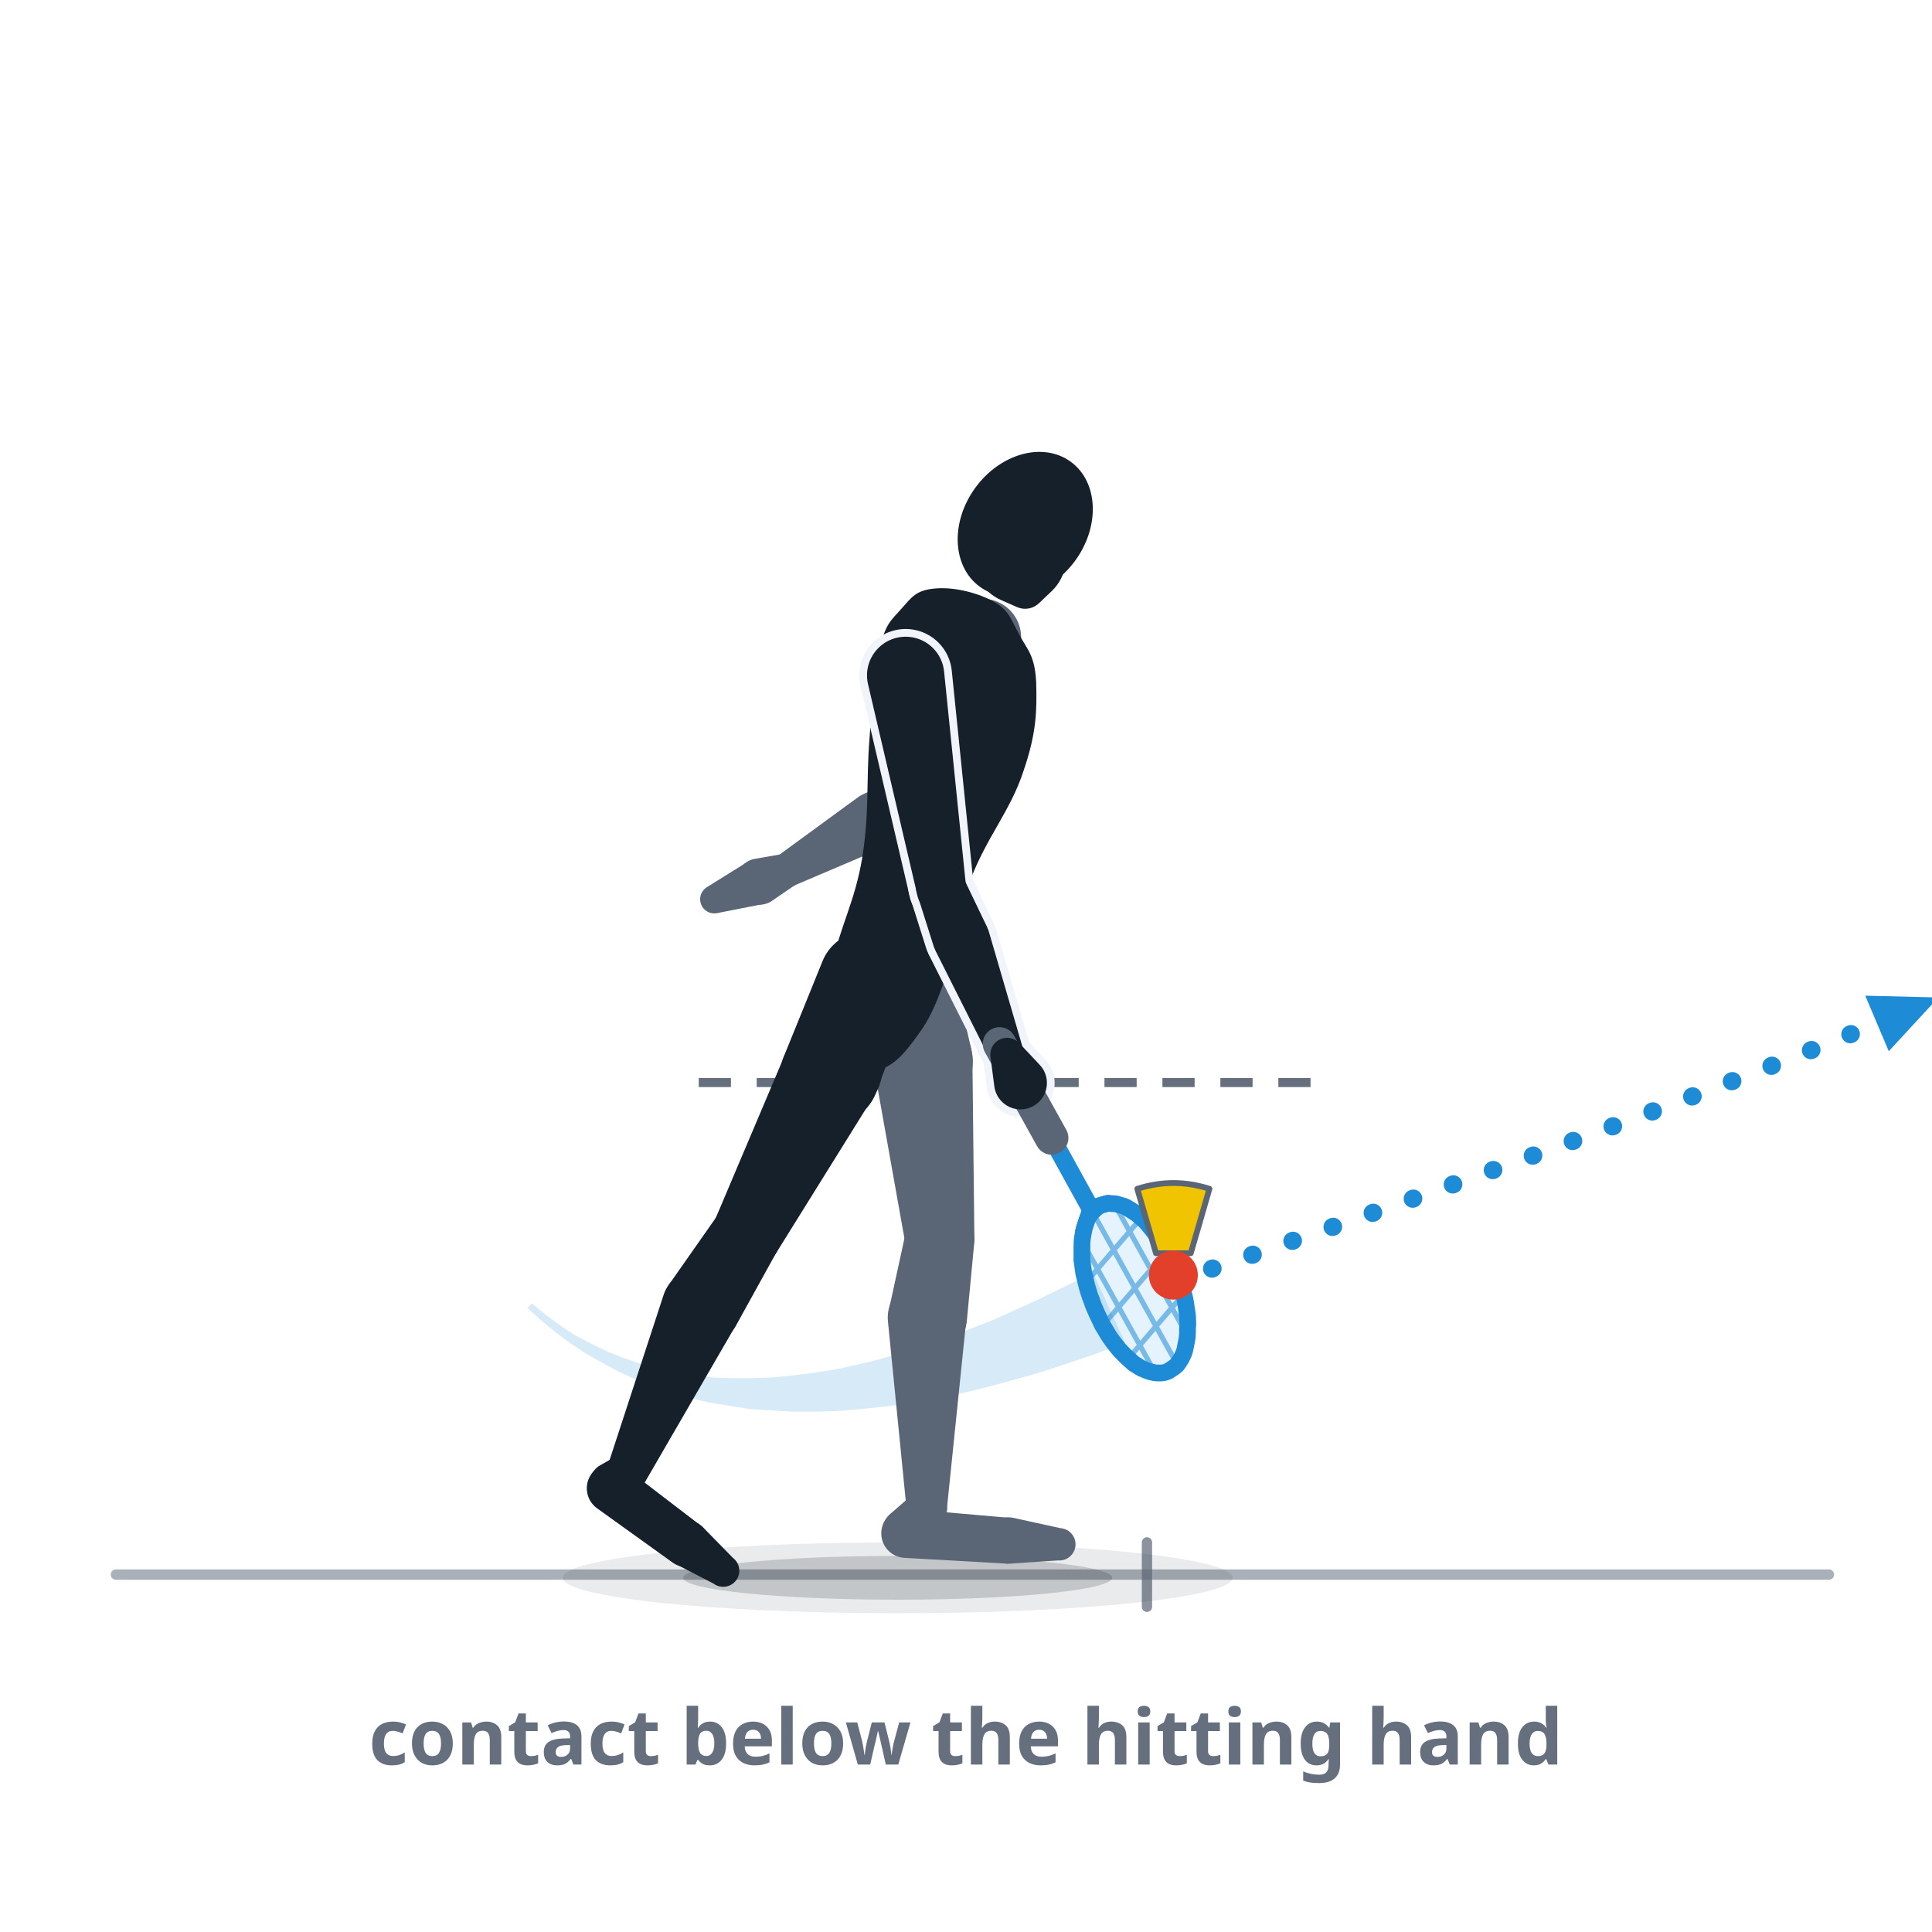
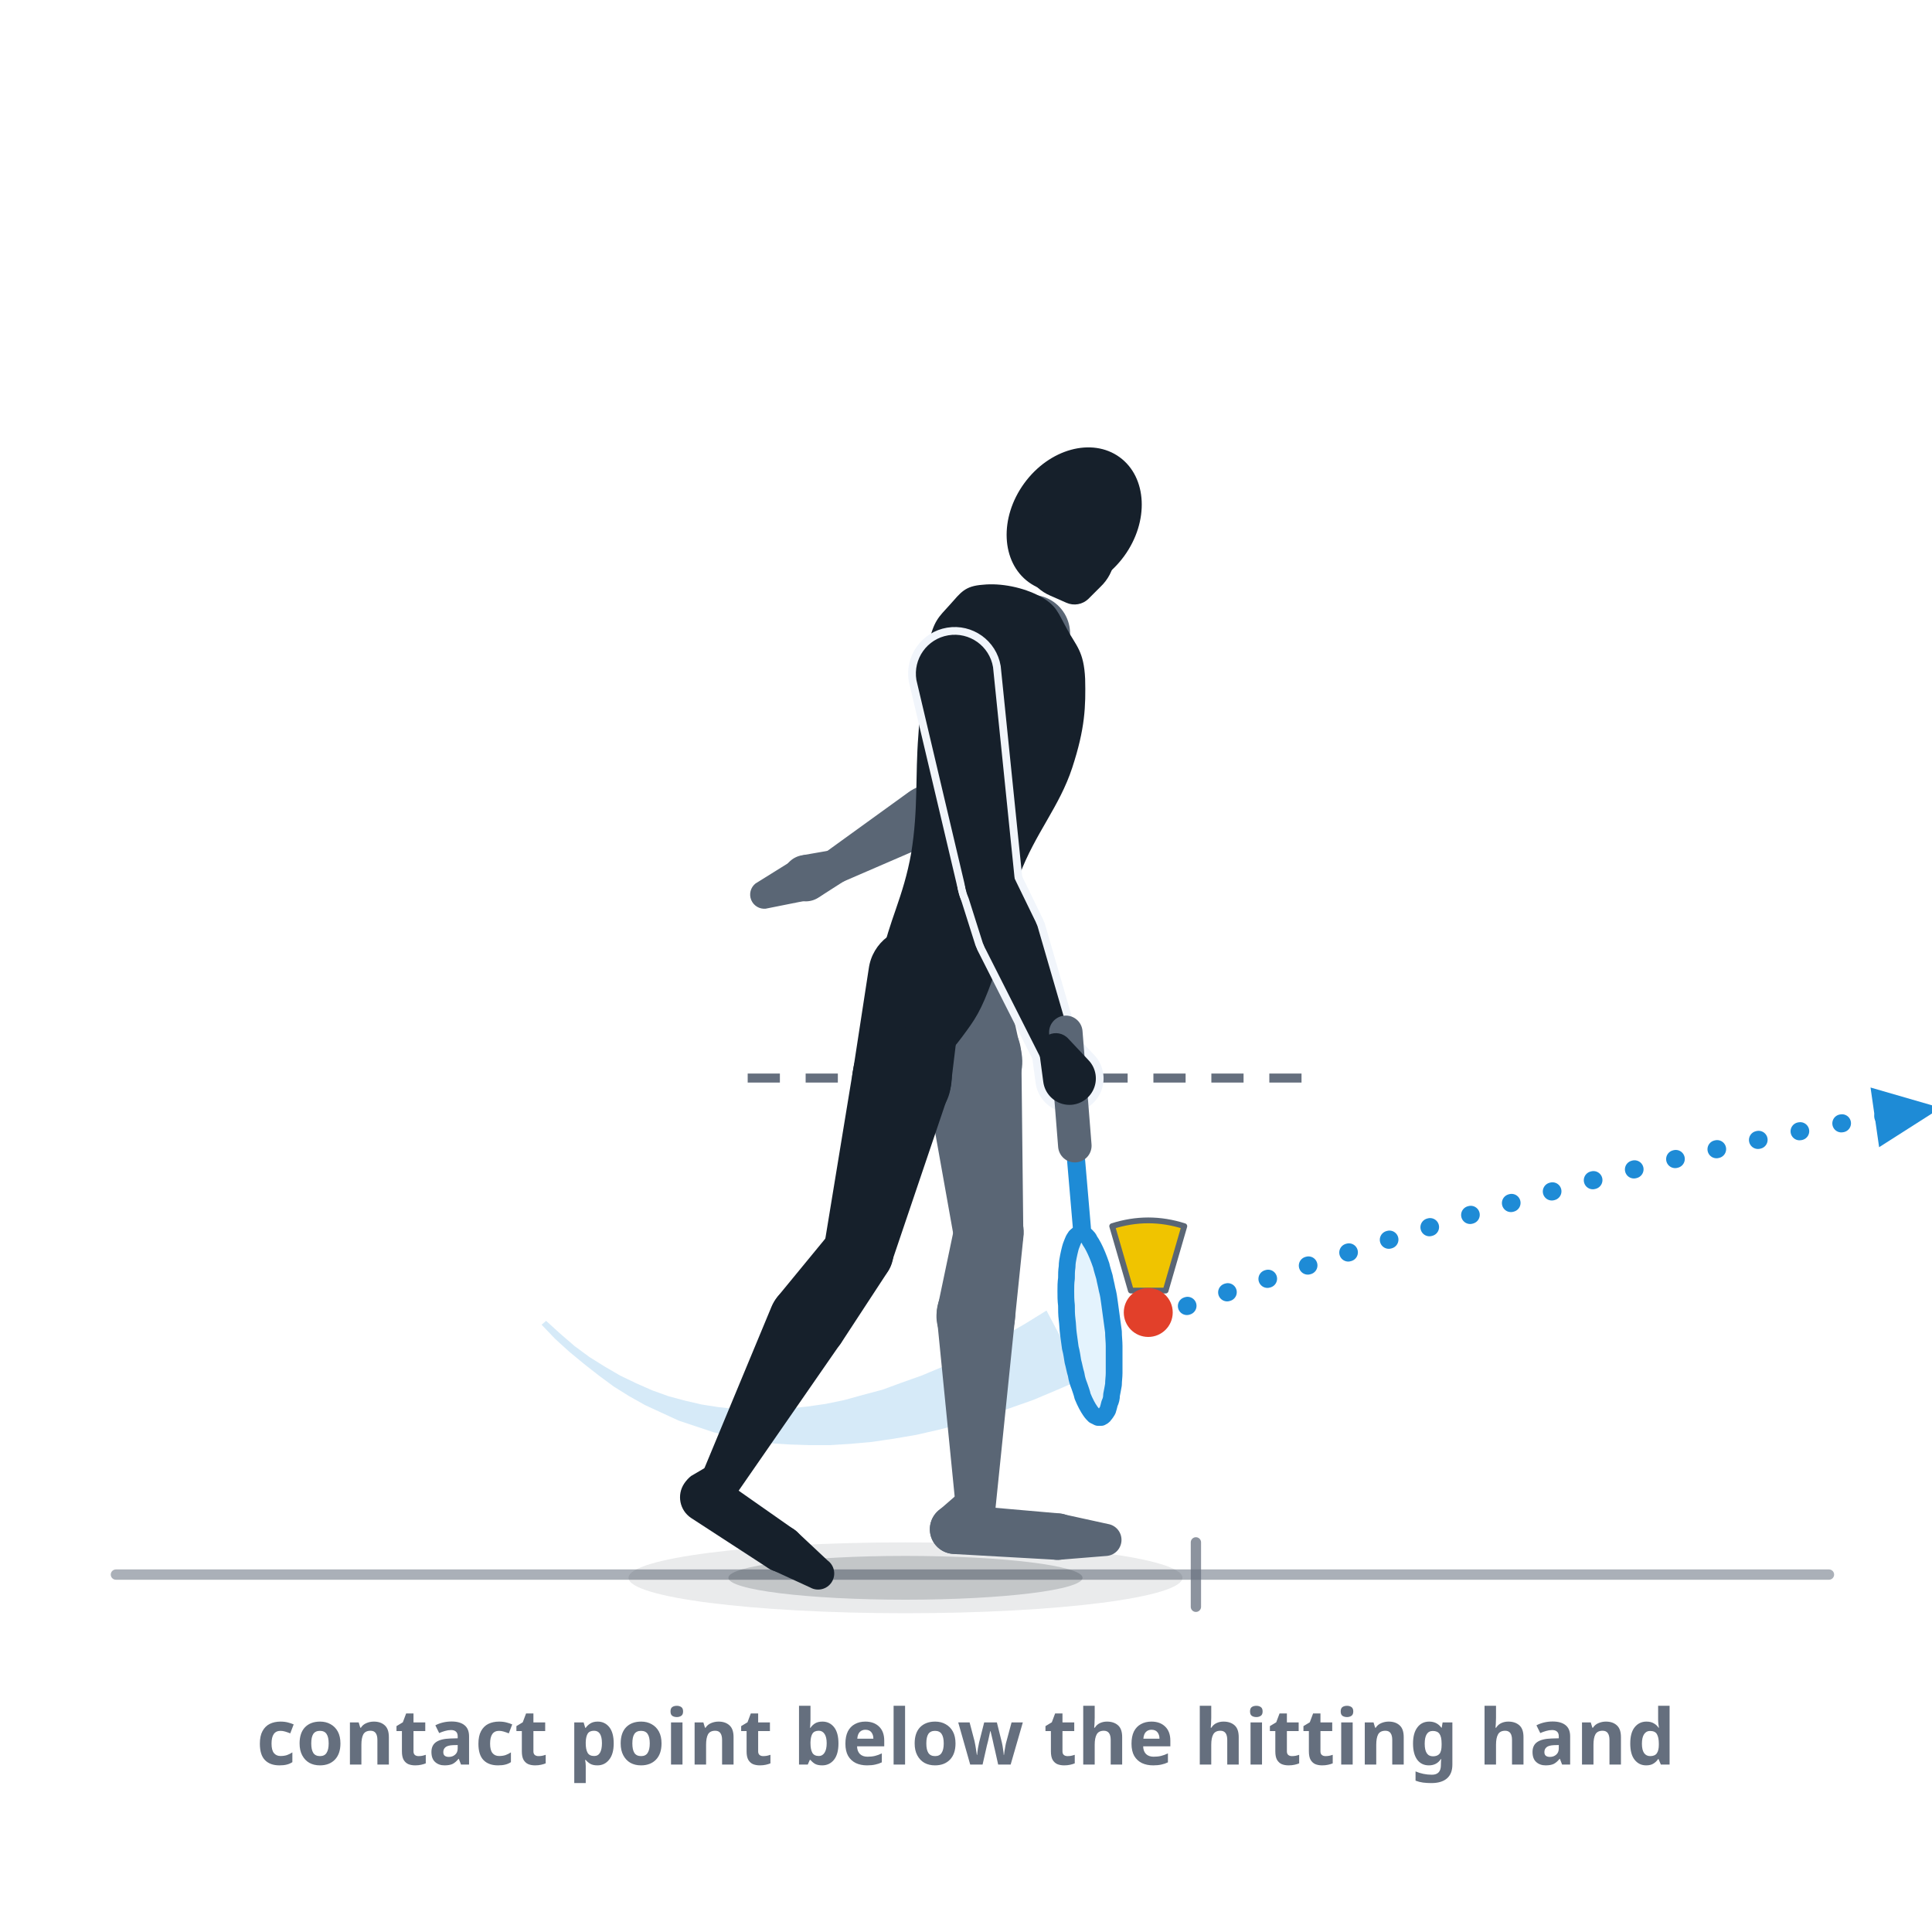
- <svg xmlns="http://www.w3.org/2000/svg" viewBox="0 0 300 300" role="img" data-quelle="figuren" aria-label="Serve, image 2: the same view at contact. The weight has moved onto the front foot, the back heel lifts, the ball of the foot stays on the floor. The racket arm has swung forward from behind and below, the racket points diagonally down, the face slightly open to the front. The whole Speeder is below the dashed line at the height of the hitting hand; the trajectory rises flat and long out of the picture.">
+ <svg xmlns="http://www.w3.org/2000/svg" viewBox="0 0 300 300" role="img" data-quelle="figuren" aria-label="Serve, image 2: the same view at contact. The weight has moved onto the front foot, the back heel lifts, the ball of the foot stays on the floor. The racket arm has swung forward from behind and below, the racket hangs steeply down with its head just in front of and below the hand, the face slightly open to the front. The whole Speeder is below the dashed line at the height of the hitting hand; the trajectory rises flat and long out of the picture.">
  <style>
    .s-k{fill:var(--tinte,#16202b)}
    .s-f{fill:var(--tinte-2,#5a6675)}
    .s-x{fill:var(--flaeche-2,#f1f5fb);stroke:var(--flaeche-2,#f1f5fb);stroke-width:2.4;stroke-linejoin:round}
    .s-rf{fill:var(--primaer,#38a4f1);opacity:.14}
-     .s-rs{fill:none;stroke:var(--primaer-dunkel,#1e8bd6);stroke-width:.8;opacity:.55}
    .s-rr{fill:none;stroke:var(--primaer-dunkel,#1e8bd6);stroke-width:2.6;stroke-linejoin:round}
    .s-rh{fill:none;stroke:var(--primaer-dunkel,#1e8bd6);stroke-width:2.1;stroke-linecap:round;stroke-linejoin:round}
    .s-rsch{fill:none;stroke:var(--primaer-dunkel,#1e8bd6);stroke-width:2.8;stroke-linecap:round}
    .s-rg{fill:none;stroke:var(--tinte-2,#5a6675);stroke-width:5.2;stroke-linecap:round}
    .s-korb{fill:var(--speeder-korb,#f0c400);stroke:var(--tinte-2,#5a6675);stroke-width:.9;stroke-linejoin:round}
    .s-kappe{fill:var(--speeder-kappe,#e2402a)}
    .s-sch{fill:var(--schatten-boden,#16202b2e)}
    .s-schw{fill:var(--schatten-boden,#16202b2e);opacity:.5}
    .s-spur{fill:var(--primaer-dunkel,#1e8bd6);opacity:.18}
    .s-bahn{fill:none;stroke:var(--primaer-dunkel,#1e8bd6);stroke-width:2.8;stroke-dasharray:.1 6.5;stroke-linecap:round}
    .s-mk{fill:var(--primaer-dunkel,#1e8bd6)}
    .s-linie{fill:none;stroke:var(--tinte-3,#656f7e);stroke-width:1.6;opacity:.75;stroke-linecap:round}
    .s-boden{fill:none;stroke:var(--tinte-3,#656f7e);stroke-width:1.6;opacity:.55;stroke-linecap:round}
    .s-hilf{fill:none;stroke:var(--tinte-3,#656f7e);stroke-width:1.4;stroke-dasharray:5 4}
    .st{fill:var(--tinte-3,#656f7e);font:600 12px/1 system-ui,sans-serif;text-anchor:middle}
  </style>
  <defs>
    <marker id="p006" viewBox="0 0 10 10" markerWidth="4.4" markerHeight="4.4" refX="5" refY="5" orient="auto">
      <path d="M1,1.2 L9.4,5 L1,8.8 Z" class="s-mk" />
    </marker>
  </defs>
  <path class="s-boden" d="M18,244.5L284,244.5" />
-   <path class="s-linie" d="M178.1,239.5L178.1,249.5" />
-   <ellipse class="s-schw" cx="139.4" cy="245" rx="52" ry="5.5" />
-   <ellipse class="s-sch" cx="139.4" cy="245" rx="33.3" ry="3.4" />
-   <path class="s-spur" d="M81.9,203.1L84.1,205.1L86.3,206.9L88.6,208.6L91,210.2L93.5,211.6L96.1,213L98.7,214.2L101.4,215.3L104.3,216.2L107.2,217.1L110.2,217.8L113.3,218.3L116.5,218.8L119.7,219L123.1,219.2L126.6,219.2L130.1,219.1L133.7,218.8L137.5,218.4L141.3,217.9L145.1,217.2L149.1,216.4L153.2,215.4L157.3,214.3L161.5,213.1L165.8,211.7L170.2,210.2L174.7,208.5L169.7,197.6L165.7,199.6L161.8,201.5L157.9,203.3L154.1,205L150.3,206.5L146.7,207.9L143.1,209.1L139.5,210.2L136.1,211.2L132.7,212L129.4,212.7L126.1,213.2L122.9,213.6L119.8,213.9L116.7,214L113.7,214L110.7,213.9L107.9,213.6L105,213.1L102.3,212.5L99.6,211.8L96.9,210.9L94.4,209.9L91.9,208.7L89.4,207.4L87.1,205.9L84.8,204.2L82.6,202.4Z" />
-   <path class="s-hilf" d="M108.5,168.1L206.2,168.1" />
+   <path class="s-linie" d="M185.7,239.5L185.7,249.5" />
+   <ellipse class="s-schw" cx="140.6" cy="245" rx="43" ry="5.5" />
+   <ellipse class="s-sch" cx="140.6" cy="245" rx="27.5" ry="3.4" />
+   <path class="s-spur" d="M84.1,205.7L86.2,207.9L88.4,209.9L90.7,211.8L93,213.6L95.3,215.3L97.7,216.8L100.2,218.2L102.8,219.4L105.4,220.6L108.1,221.5L110.8,222.4L113.7,223.1L116.6,223.6L119.5,224.1L122.6,224.3L125.7,224.4L128.9,224.4L132.1,224.2L135.4,223.9L138.8,223.4L142.3,222.8L145.8,222L149.3,221.1L153,220L156.7,218.7L160.4,217.4L164.2,215.8L168.1,214.1L162.5,203.5L159.1,205.6L155.8,207.5L152.6,209.2L149.4,210.8L146.2,212.3L143.1,213.6L140,214.7L137,215.8L134,216.6L131.1,217.4L128.2,218L125.4,218.4L122.5,218.7L119.8,218.9L117,218.9L114.3,218.8L111.6,218.5L109,218.1L106.4,217.5L103.8,216.8L101.3,215.9L98.8,214.8L96.3,213.6L93.9,212.2L91.5,210.7L89.2,209L87,207.1L84.8,205.1Z" />
+   <path class="s-hilf" d="M116.1,167.4L202.3,167.4" />
  <g class="s-f">
-     <path d="M132.8,150.9L135.8,166.4A7.7,7.7 0 1 0 150.9,163.3L147.4,147.9A7.4,7.4 0 0 0 132.8,150.9Z" />
-     <path d="M135.8,166.3L140.6,193.2A5.4,5.4 0 0 0 151.3,192.2L151,164.9A7.7,7.7 0 1 0 135.8,166.3Z" />
-     <path d="M140.7,191.1L138,203.5A6.1,6.1 0 1 0 150.1,205.4L151.3,192.8A5.4,5.4 0 0 0 140.7,191.1Z" />
-     <path d="M137.9,205.4L140.8,234.6A3.1,3.1 0 0 0 147,234.6L150,205.4A6.1,6.1 0 1 0 137.9,205.4Z" />
-     <path d="M141.9,231.9L138.1,235.2A3.8,3.8 0 1 0 143.8,240.2L146.5,236A3.1,3.1 0 0 0 141.9,231.9Z" />
-     <path d="M140.4,241.9L156.4,242.8A3.6,3.6 0 0 0 156.9,235.7L140.9,234.3A3.8,3.8 0 1 0 140.4,241.9Z" />
-     <path d="M156.9,242.8L164.3,242.3A2.5,2.5 0 0 0 164.7,237.3L157.4,235.7A3.6,3.6 0 1 0 156.9,242.8Z" />
+     <path d="M140.4,150.3L143.4,165.8A7.7,7.7 0 1 0 158.4,162.6L155,147.2A7.4,7.4 0 0 0 140.4,150.3Z" />
+     <path d="M143.4,165.7L148.2,192.6A5.4,5.4 0 0 0 158.9,191.6L158.6,164.2A7.7,7.7 0 1 0 143.4,165.7Z" />
+     <path d="M148.2,190.5L145.6,202.9A6.1,6.1 0 1 0 157.6,204.8L158.9,192.2A5.4,5.4 0 0 0 148.2,190.5Z" />
+     <path d="M145.5,204.8L148.4,234A3.1,3.1 0 0 0 154.6,234L157.6,204.8A6.1,6.1 0 1 0 145.5,204.8Z" />
+     <path d="M149.5,231.3L145.7,234.6A3.8,3.8 0 1 0 151.4,239.5L154.1,235.3A3.1,3.1 0 0 0 149.5,231.3Z" />
+     <path d="M148,241.3L164,242.2A3.6,3.6 0 0 0 164.5,235L148.5,233.6A3.8,3.8 0 1 0 148,241.3Z" />
+     <path d="M164.5,242.2L171.9,241.6A2.5,2.5 0 0 0 172.3,236.7L165,235.1A3.6,3.6 0 1 0 164.5,242.2Z" />
  </g>
  <g class="s-f">
-     <path d="M146.8,97.3L138.5,122.6A3.8,3.8 0 0 0 145.6,125.5L157.8,101.9A6,6 0 1 0 146.8,97.3Z" />
-     <path d="M140.6,120.3L134.3,123.2A4.4,4.4 0 1 0 138.6,130.9L144.3,126.9A3.8,3.8 0 0 0 140.6,120.3Z" />
-     <path d="M133.5,123.6L120.5,133.1A2.6,2.6 0 0 0 123.1,137.6L137.9,131.3A4.4,4.4 0 1 0 133.5,123.6Z" />
+     <path d="M154.4,96.7L146.1,121.9A3.8,3.8 0 0 0 153.1,124.9L165.4,101.3A6,6 0 1 0 154.4,96.7Z" />
+     <path d="M148.1,119.6L141.9,122.5A4.4,4.4 0 1 0 146.2,130.2L151.9,126.3A3.8,3.8 0 0 0 148.1,119.6Z" />
+     <path d="M141.1,123L128.1,132.4A2.6,2.6 0 0 0 130.7,137L145.5,130.6A4.4,4.4 0 1 0 141.1,123Z" />
  </g>
  <g class="s-f">
-     <path d="M121.6,132.6L117,133.4A3.6,3.6 0 1 0 119.7,140L123.5,137.4A2.6,2.6 0 0 0 121.6,132.6Z" />
-     <path d="M115.8,134L109.7,137.8A2.2,2.2 0 0 0 111.3,141.8L118.4,140.4A3.5,3.5 0 1 0 115.8,134Z" />
+     <path d="M129.2,132L124.6,132.8A3.6,3.6 0 1 0 127.2,139.3L131.1,136.8A2.6,2.6 0 0 0 129.2,132Z" />
+     <path d="M123.4,133.4L117.3,137.2A2.2,2.2 0 0 0 118.9,141.1L125.9,139.7A3.5,3.5 0 1 0 123.4,133.4Z" />
  </g>
  <g class="s-k">
-     <path d="M153.9,93.2C156.6,94.6 156.8,95.8 158.2,98.4C159.5,100.9 160.7,101.7 160.9,106C161,110.3 161,113.7 158.9,119.8C156.9,125.9 153.2,130 150.7,136.6C148.2,143.2 148.3,147.7 146.5,152.7C144.7,157.7 143.8,159 141.8,161.7C139.8,164.4 138.4,165.5 136.4,166.2C134.4,167 133.3,166.7 131.8,165.3C130.4,163.9 129.7,162.3 129.2,159.1C128.8,155.9 128.5,154.4 129.4,149.2C130.4,144 132.8,139.9 133.9,133.1C135,126.2 134.5,121.3 135,114.9C135.5,108.5 135.5,105 136.5,101C137.5,96.9 138.2,96.5 139.9,94.6C141.6,92.7 142.2,91.7 145,91.4C147.9,91.1 151.3,91.9 153.9,93.2Z" />
-     <path d="M127.7,149.3L121.9,163.6A7.7,7.7 0 1 0 136.2,169.2L141.6,154.8A7.4,7.4 0 0 0 127.7,149.3Z" />
-     <path d="M122,163.5L110.9,189.7A5.4,5.4 0 0 0 120.5,194.6L135.5,170.5A7.7,7.7 0 1 0 122,163.5Z" />
-     <path d="M111.5,188.6L104,199.3A6.1,6.1 0 1 0 114.3,205.8L120.6,194.4A5.4,5.4 0 0 0 111.5,188.6Z" />
-     <path d="M103.1,200.9L94.3,227.8A3.1,3.1 0 0 0 100,230.4L114.2,205.9A6.1,6.1 0 1 0 103.1,200.9Z" />
-     <path d="M95.7,226.1L92.9,227.7A3.8,3.8 0 1 0 98.1,233.2L99.9,230.5A3.1,3.1 0 0 0 95.7,226.1Z" />
-     <path d="M92.7,234.2L104.4,242.6A3.6,3.6 0 0 0 108.7,236.8L97.2,228A3.8,3.8 0 1 0 92.7,234.2Z" />
-     <path d="M104.8,242.8L110.8,245.9A2.5,2.5 0 0 0 113.8,241.9L109.1,237.1A3.6,3.6 0 1 0 104.8,242.8Z" />
+     <path d="M161.5,92.6C164.1,94 164.3,95.2 165.7,97.7C167.1,100.3 168.3,101.1 168.5,105.4C168.6,109.7 168.5,113.1 166.5,119.2C164.5,125.3 160.8,129.3 158.3,135.9C155.8,142.5 155.8,147 154.1,152.1C152.3,157.1 151.4,158.3 149.4,161C147.4,163.7 146,164.9 144,165.6C142,166.3 140.8,166.1 139.4,164.6C138,163.2 137.3,161.7 136.8,158.4C136.3,155.2 136.1,153.7 137,148.5C137.9,143.3 140.3,139.3 141.5,132.4C142.6,125.6 142.1,120.6 142.6,114.2C143.1,107.8 143.1,104.4 144.1,100.3C145,96.3 145.7,95.9 147.5,93.9C149.2,92 149.8,91 152.6,90.8C155.4,90.5 158.9,91.2 161.5,92.6Z" />
+     <path d="M134.9,150.4L132.5,166A7.7,7.7 0 1 0 147.7,168.1L149.6,152.4A7.4,7.4 0 0 0 134.9,150.4Z" />
+     <path d="M132.5,165.9L127.9,193.9A5.4,5.4 0 0 0 138.3,196.5L147.4,169.6A7.7,7.7 0 1 0 132.5,165.9Z" />
+     <path d="M129,191.3L120.7,201.4A6.1,6.1 0 1 0 130.5,208.7L137.7,197.7A5.4,5.4 0 0 0 129,191.3Z" />
+     <path d="M119.8,202.9L109,228.9A3.1,3.1 0 0 0 114.4,231.9L130.4,208.8A6.1,6.1 0 1 0 119.8,202.9Z" />
+     <path d="M110.2,227.5L107.3,229.2A3.8,3.8 0 1 0 112.6,234.6L114.4,231.8A3.1,3.1 0 0 0 110.2,227.5Z" />
+     <path d="M107.3,235.7L119.3,243.5A3.6,3.6 0 0 0 123.3,237.5L111.6,229.3A3.8,3.8 0 1 0 107.3,235.7Z" />
+     <path d="M119.7,243.7L125.8,246.5A2.5,2.5 0 0 0 128.5,242.3L123.7,237.8A3.6,3.6 0 1 0 119.7,243.7Z" />
  </g>
  <g class="s-k">
-     <ellipse cx="159.2" cy="81.4" rx="9.6" ry="12" transform="rotate(36 159.2 81.4)" />
-     <path d="M155.5,93.2L158,94.3A3.1,3.1 0 0 0 161.4,93.6L163.4,91.7A7.2,7.2 0 1 0 155.5,93.2Z" />
+     <ellipse cx="166.8" cy="80.7" rx="9.6" ry="12" transform="rotate(36 166.8 80.7)" />
+     <path d="M163.1,92.5L165.6,93.6A3.1,3.1 0 0 0 169,93L170.9,91.1A7.2,7.2 0 1 0 163.1,92.5Z" />
  </g>
  <g class="s-x">
-     <path d="M134.8,106.3L142.4,138.8A3.8,3.8 0 0 0 150,137.6L146.6,104.3A6,6 0 1 0 134.8,106.3Z" />
-     <path d="M142.5,139.1L145,147A4.4,4.4 0 1 0 153.2,143.8L149.6,136.3A3.8,3.8 0 0 0 142.5,139.1Z" />
-     <path d="M145.3,147.7L154,165A2.6,2.6 0 0 0 158.9,163L153.5,144.5A4.4,4.4 0 1 0 145.3,147.7Z" />
-     <path d="M153.8,164.1L154.4,168.7A4.1,4.1 0 1 0 161.4,165.3L158.3,162A2.6,2.6 0 0 0 153.8,164.1Z" />
+     <path d="M142.3,105.6L150,138.2A3.8,3.8 0 0 0 157.6,136.9L154.2,103.6A6,6 0 1 0 142.3,105.6Z" />
+     <path d="M150.1,138.5L152.6,146.4A4.4,4.4 0 1 0 160.8,143.1L157.2,135.7A3.8,3.8 0 0 0 150.1,138.5Z" />
+     <path d="M152.9,147.1L161.6,164.3A2.6,2.6 0 0 0 166.5,162.4L161.1,143.8A4.4,4.4 0 1 0 152.9,147.1Z" />
+     <path d="M161.4,163.5L162,168A4.1,4.1 0 1 0 169,164.6L165.9,161.3A2.6,2.6 0 0 0 161.4,163.5Z" />
  </g>
  <g class="s-k">
-     <path d="M134.8,106.3L142.4,138.8A3.8,3.8 0 0 0 150,137.6L146.6,104.3A6,6 0 1 0 134.8,106.3Z" />
-     <path d="M142.5,139.1L145,147A4.4,4.4 0 1 0 153.2,143.8L149.6,136.3A3.8,3.8 0 0 0 142.5,139.1Z" />
-     <path d="M145.3,147.7L154,165A2.6,2.6 0 0 0 158.9,163L153.5,144.5A4.4,4.4 0 1 0 145.3,147.7Z" />
+     <path d="M142.3,105.6L150,138.2A3.8,3.8 0 0 0 157.6,136.9L154.2,103.6A6,6 0 1 0 142.3,105.6Z" />
+     <path d="M150.1,138.5L152.6,146.4A4.4,4.4 0 1 0 160.8,143.1L157.2,135.7A3.8,3.8 0 0 0 150.1,138.5Z" />
+     <path d="M152.9,147.1L161.6,164.3A2.6,2.6 0 0 0 166.5,162.4L161.1,143.8A4.4,4.4 0 1 0 152.9,147.1Z" />
  </g>
-   <path class="s-rf" d="M182.8,211.9C182.5,212.2 182.2,212.4 181.9,212.6C181.6,212.8 181.3,213 180.9,213.1C180.6,213.2 180.2,213.2 179.8,213.2C179.4,213.2 179,213.1 178.6,213C178.2,212.9 177.8,212.7 177.3,212.5C176.9,212.3 176.5,212 176,211.7C175.6,211.3 175.2,211 174.8,210.6C174.3,210.1 173.9,209.7 173.5,209.2C173.1,208.7 172.7,208.2 172.3,207.6C171.9,207 171.6,206.4 171.2,205.8C170.9,205.2 170.6,204.5 170.3,203.9C170,203.2 169.7,202.6 169.5,201.9C169.2,201.2 169,200.5 168.8,199.8C168.6,199.1 168.5,198.4 168.3,197.8C168.2,197.1 168.1,196.4 168,195.7C168,195.1 168,194.5 168,193.9C168,193.2 168,192.7 168.1,192.1C168.2,191.6 168.3,191 168.4,190.6C168.6,190.1 168.7,189.6 168.9,189.2C169.1,188.8 169.4,188.5 169.6,188.2C169.9,187.9 170.2,187.6 170.5,187.4C170.8,187.2 171.1,187.1 171.5,187C171.8,186.9 172.2,186.8 172.6,186.9C173,186.9 173.4,186.9 173.8,187.1C174.2,187.2 174.7,187.3 175.1,187.6C175.5,187.8 175.9,188.1 176.4,188.4C176.8,188.7 177.2,189.1 177.7,189.5C178.1,189.9 178.5,190.4 178.9,190.9C179.3,191.4 179.7,191.9 180.1,192.5C180.5,193 180.8,193.6 181.2,194.3C181.5,194.9 181.8,195.5 182.1,196.2C182.4,196.8 182.7,197.5 183,198.2C183.2,198.9 183.4,199.6 183.6,200.3C183.8,200.9 184,201.6 184.1,202.3C184.2,203 184.3,203.7 184.4,204.3C184.4,205 184.5,205.6 184.4,206.2C184.4,206.8 184.4,207.4 184.3,208C184.2,208.5 184.1,209 184,209.5C183.9,210 183.7,210.4 183.5,210.8C183.3,211.2 183,211.6 182.8,211.9Z" />
-   <path class="s-rs" d="M173.4,187.6L184,206.7M170.1,189L182.3,211M168.4,193.4L179,212.5M176.8,189.6L169,198.7M180.7,194.8L171.7,205.3M183.4,201.4L175.6,210.5" />
-   <path class="s-rh" d="M172,186.6L169.2,187.4L168,191.2" />
-   <path class="s-rsch" d="M163.3,176.7L169.2,187.4" />
-   <path class="s-rr" d="M182.8,211.9C182.5,212.2 182.2,212.4 181.9,212.6C181.6,212.8 181.3,213 180.9,213.1C180.6,213.2 180.2,213.2 179.8,213.2C179.4,213.2 179,213.1 178.6,213C178.2,212.9 177.8,212.7 177.3,212.5C176.9,212.3 176.5,212 176,211.7C175.6,211.3 175.2,211 174.8,210.6C174.3,210.1 173.9,209.7 173.5,209.2C173.1,208.7 172.7,208.2 172.3,207.6C171.9,207 171.6,206.4 171.2,205.8C170.9,205.2 170.6,204.5 170.3,203.9C170,203.2 169.7,202.6 169.5,201.9C169.2,201.2 169,200.5 168.8,199.8C168.6,199.1 168.5,198.4 168.3,197.8C168.2,197.1 168.1,196.4 168,195.7C168,195.1 168,194.5 168,193.9C168,193.2 168,192.7 168.1,192.1C168.2,191.6 168.3,191 168.4,190.6C168.6,190.1 168.7,189.6 168.9,189.2C169.1,188.8 169.4,188.5 169.6,188.2C169.9,187.9 170.2,187.6 170.5,187.4C170.8,187.2 171.1,187.1 171.5,187C171.8,186.9 172.2,186.8 172.6,186.9C173,186.9 173.4,186.9 173.8,187.1C174.2,187.2 174.7,187.3 175.1,187.6C175.5,187.8 175.9,188.1 176.4,188.4C176.8,188.7 177.2,189.1 177.7,189.5C178.1,189.9 178.5,190.4 178.9,190.9C179.3,191.4 179.7,191.9 180.1,192.5C180.5,193 180.8,193.6 181.2,194.3C181.5,194.9 181.8,195.5 182.1,196.2C182.4,196.8 182.7,197.5 183,198.2C183.2,198.9 183.4,199.6 183.6,200.3C183.8,200.9 184,201.6 184.1,202.3C184.2,203 184.3,203.7 184.4,204.3C184.4,205 184.5,205.6 184.4,206.2C184.4,206.8 184.4,207.4 184.3,208C184.2,208.5 184.1,209 184,209.5C183.9,210 183.7,210.4 183.5,210.8C183.3,211.2 183,211.6 182.8,211.9Z" />
-   <path class="s-rg" d="M155.2,162.1L163.3,176.7" />
+   <path class="s-rf" d="M170.5,220.1C170.7,220.1 170.8,220.1 171,220.1C171.2,220 171.4,219.9 171.5,219.7C171.7,219.5 171.8,219.3 172,219C172.1,218.7 172.2,218.3 172.3,217.9C172.5,217.5 172.6,217.1 172.6,216.6C172.7,216.1 172.8,215.6 172.9,215C172.9,214.4 173,213.8 173,213.2C173,212.5 173,211.9 173,211.2C173,210.5 173,209.8 173,209C173,208.3 172.9,207.6 172.9,206.8C172.8,206.1 172.7,205.3 172.6,204.6C172.5,203.8 172.4,203.1 172.3,202.4C172.2,201.6 172.1,200.9 171.9,200.2C171.8,199.6 171.6,198.9 171.5,198.3C171.3,197.6 171.1,197 171,196.5C170.8,195.9 170.6,195.4 170.4,194.9C170.2,194.4 170,194 169.8,193.6C169.6,193.2 169.4,192.9 169.2,192.6C169.1,192.3 168.9,192.1 168.7,191.9C168.5,191.8 168.3,191.7 168.1,191.6C167.9,191.6 167.7,191.6 167.5,191.6C167.4,191.7 167.2,191.8 167,192C166.9,192.2 166.7,192.4 166.6,192.7C166.5,193 166.3,193.4 166.2,193.8C166.1,194.2 166,194.6 165.9,195.1C165.8,195.6 165.7,196.1 165.7,196.7C165.6,197.3 165.6,197.9 165.6,198.5C165.5,199.2 165.5,199.8 165.5,200.5C165.5,201.2 165.5,201.9 165.6,202.7C165.6,203.4 165.6,204.1 165.7,204.9C165.8,205.6 165.8,206.4 165.9,207.1C166,207.9 166.1,208.6 166.2,209.3C166.4,210 166.5,210.8 166.6,211.4C166.8,212.1 166.9,212.8 167.1,213.4C167.2,214.1 167.4,214.7 167.6,215.2C167.8,215.8 168,216.3 168.1,216.8C168.3,217.3 168.5,217.7 168.7,218.1C168.9,218.5 169.1,218.8 169.3,219.1C169.5,219.4 169.7,219.6 169.9,219.8C170.1,219.9 170.3,220 170.5,220.1Z" />
+   <path class="s-rh" d="M166.7,192.1L168,190.7L169.6,192.9" />
+   <path class="s-rsch" d="M166.9,177.9L168,190.7" />
+   <path class="s-rr" d="M170.5,220.1C170.7,220.1 170.8,220.1 171,220.1C171.2,220 171.4,219.9 171.5,219.7C171.7,219.5 171.8,219.3 172,219C172.1,218.7 172.2,218.3 172.3,217.9C172.5,217.5 172.6,217.1 172.6,216.6C172.7,216.1 172.8,215.6 172.9,215C172.9,214.4 173,213.8 173,213.2C173,212.5 173,211.9 173,211.2C173,210.5 173,209.8 173,209C173,208.3 172.9,207.6 172.9,206.8C172.8,206.1 172.7,205.3 172.6,204.6C172.5,203.8 172.4,203.1 172.3,202.4C172.2,201.6 172.1,200.9 171.9,200.2C171.8,199.6 171.6,198.9 171.5,198.3C171.3,197.6 171.1,197 171,196.5C170.8,195.9 170.6,195.4 170.4,194.9C170.2,194.4 170,194 169.8,193.6C169.6,193.2 169.4,192.9 169.2,192.6C169.1,192.3 168.9,192.1 168.7,191.9C168.5,191.8 168.3,191.7 168.1,191.6C167.9,191.6 167.7,191.6 167.5,191.6C167.4,191.7 167.2,191.8 167,192C166.9,192.2 166.7,192.4 166.6,192.7C166.5,193 166.3,193.4 166.2,193.8C166.1,194.2 166,194.6 165.9,195.1C165.8,195.6 165.7,196.1 165.7,196.7C165.6,197.3 165.6,197.9 165.6,198.5C165.5,199.2 165.5,199.8 165.5,200.5C165.5,201.2 165.5,201.9 165.6,202.7C165.6,203.4 165.6,204.1 165.7,204.9C165.8,205.6 165.8,206.4 165.9,207.1C166,207.9 166.1,208.6 166.2,209.3C166.4,210 166.5,210.8 166.6,211.4C166.8,212.1 166.9,212.8 167.1,213.4C167.2,214.1 167.4,214.7 167.6,215.2C167.8,215.8 168,216.3 168.1,216.8C168.3,217.3 168.5,217.7 168.7,218.1C168.9,218.5 169.1,218.8 169.3,219.1C169.5,219.4 169.7,219.6 169.9,219.8C170.1,219.9 170.3,220 170.5,220.1Z" />
+   <path class="s-rg" d="M165.5,160.3L166.9,177.9" />
  <g class="s-k">
-     <path d="M153.8,164.1L154.4,168.7A4.1,4.1 0 1 0 161.4,165.3L158.3,162A2.6,2.6 0 0 0 153.8,164.1Z" />
+     <path d="M161.4,163.5L162,168A4.1,4.1 0 1 0 169,164.6L165.9,161.3A2.6,2.6 0 0 0 161.4,163.5Z" />
  </g>
-   <path class="s-korb" d="M179.5,194.6L176.6,184.6Q182.2,182.8 187.8,184.6L184.9,194.6Z" />
-   <path class="s-kappe" d="M178.4,198a3.8,3.8 0 1 0 7.6,0a3.8,3.8 0 1 0 -7.6,0Z" />
-   <path class="s-bahn" d="M188.2,197 Q 258.2,173 296,157" marker-end="url(#p006)" />
-   <text class="st" x="150" y="274">contact below the hitting hand</text>
+   <path class="s-korb" d="M175.6,200.4L172.7,190.4Q178.3,188.6 183.9,190.4L181,200.4Z" />
+   <path class="s-kappe" d="M174.5,203.8a3.8,3.8 0 1 0 7.6,0a3.8,3.8 0 1 0 -7.6,0Z" />
+   <path class="s-bahn" d="M184.3,202.8 Q 254.3,178.8 296,172.8" marker-end="url(#p006)" />
+   <text class="st" x="150" y="274">contact point below the hitting hand</text>
</svg>
